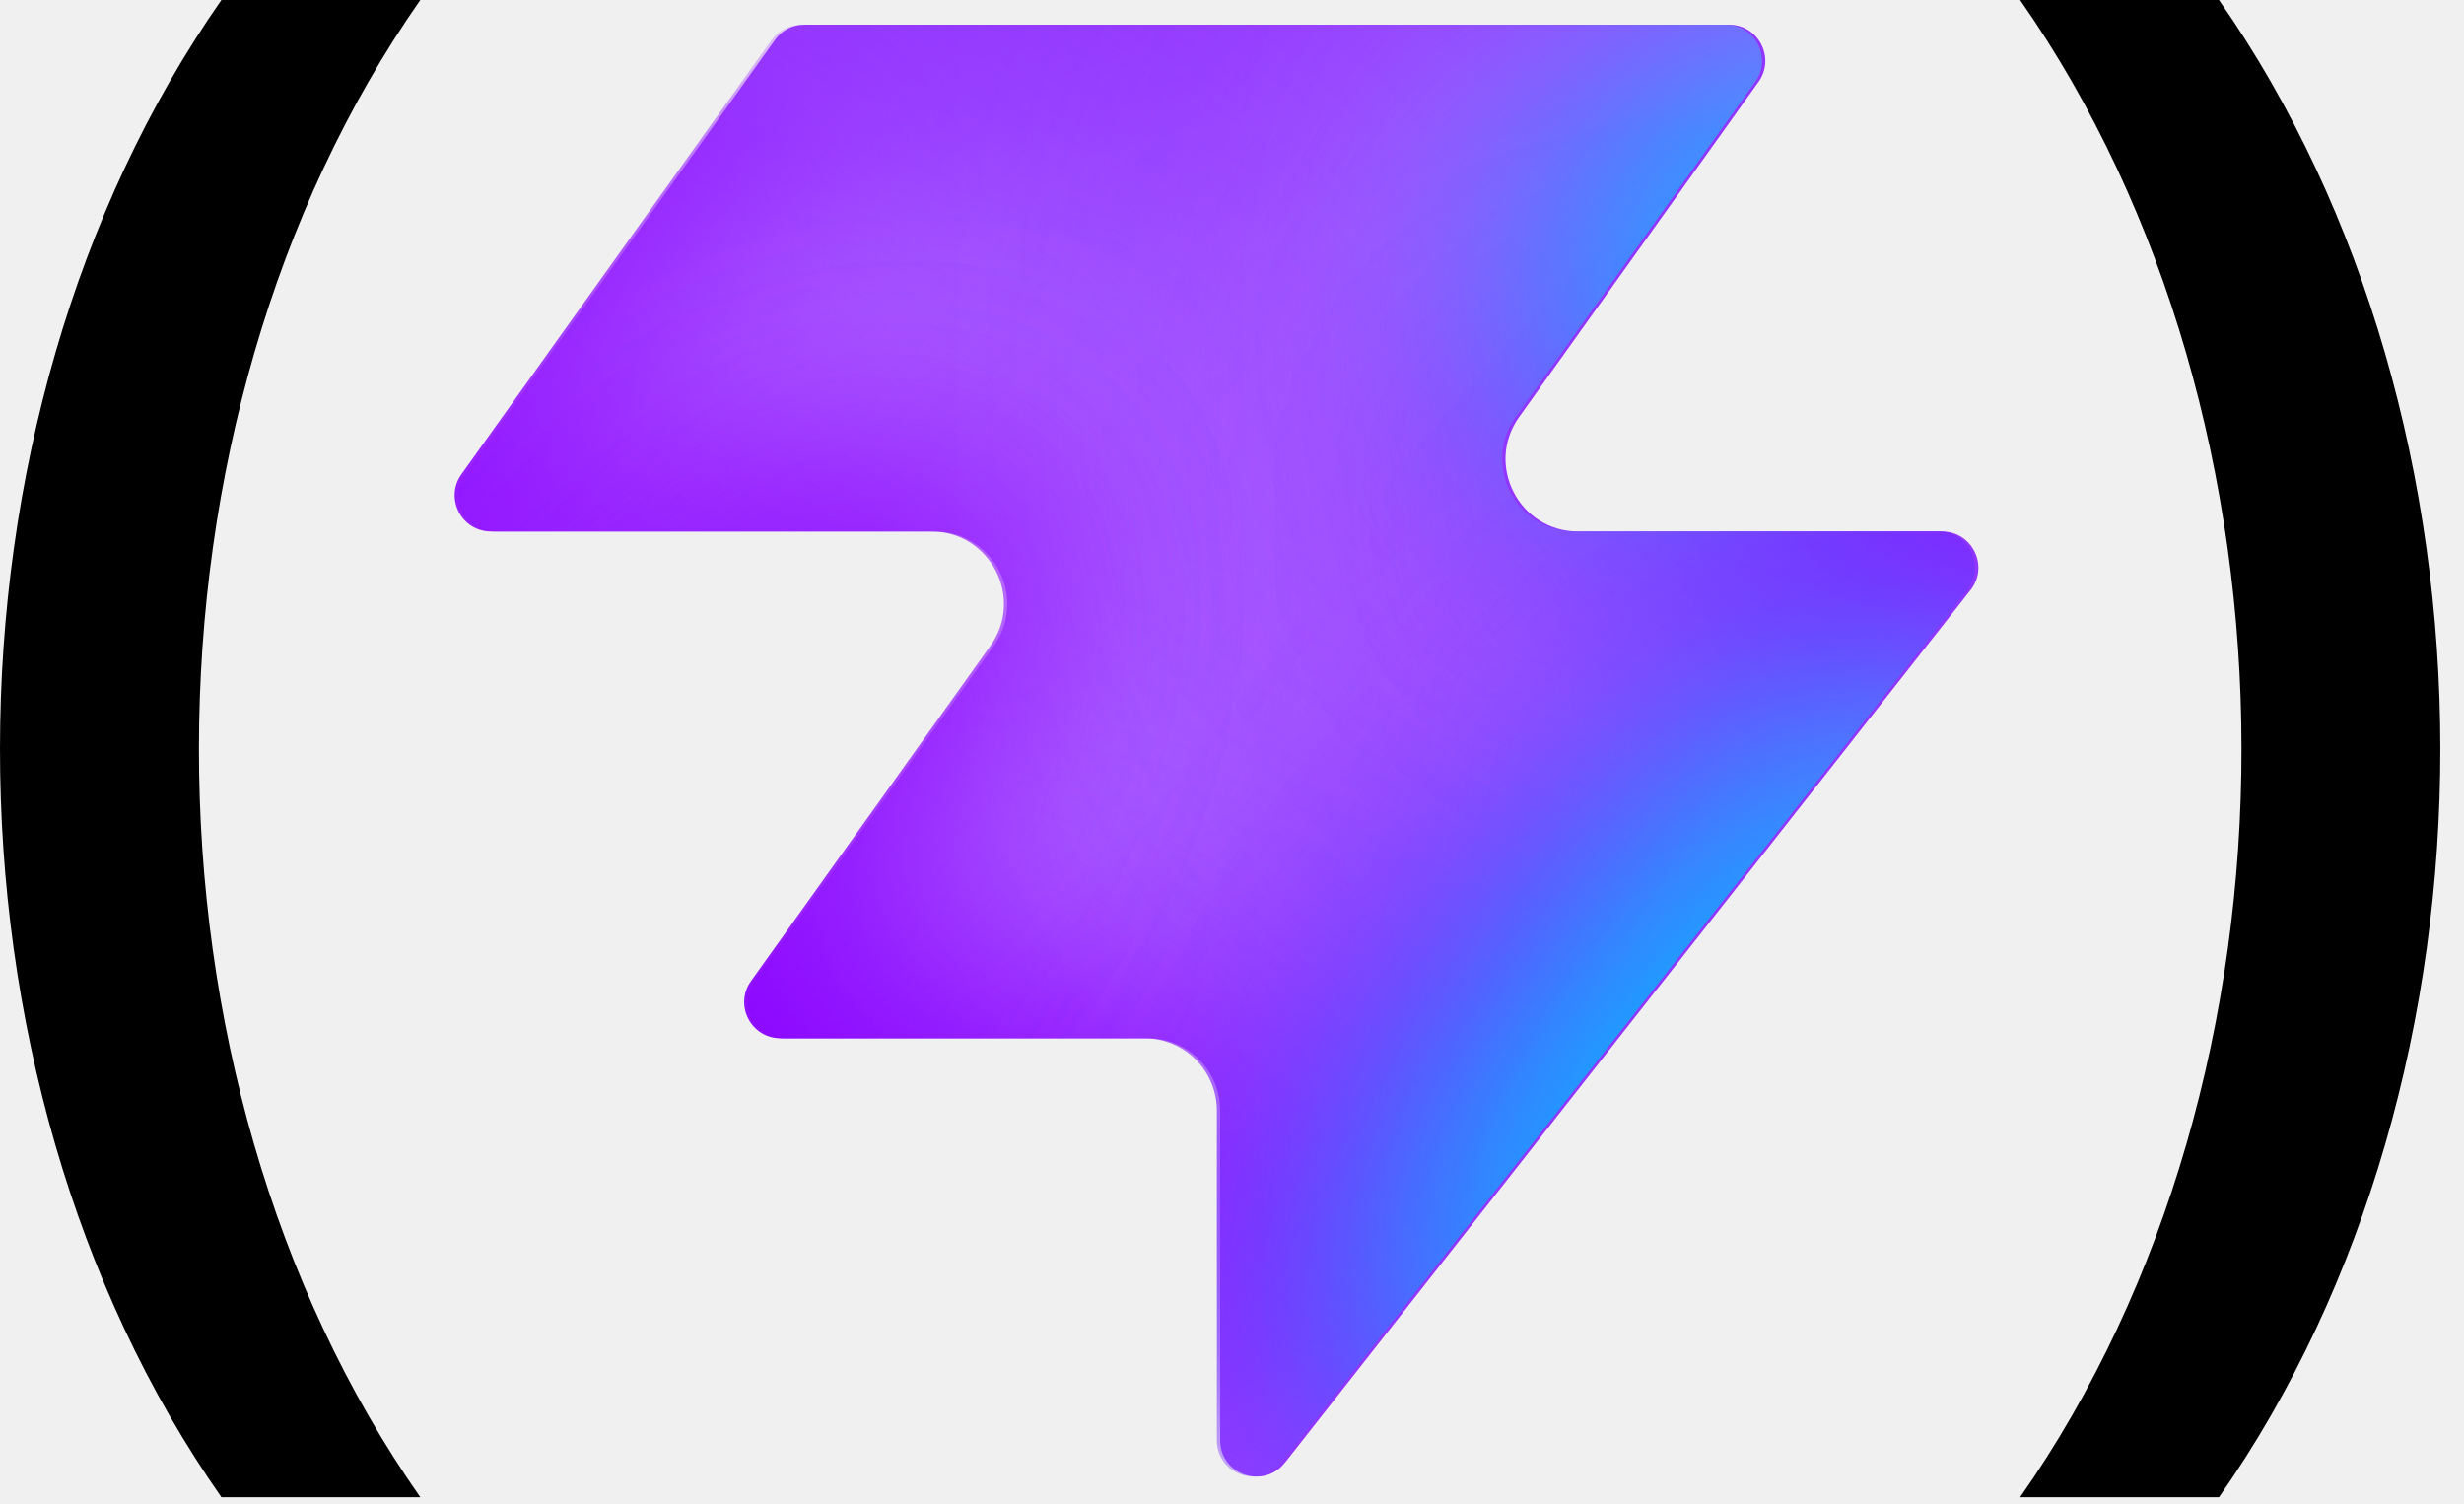
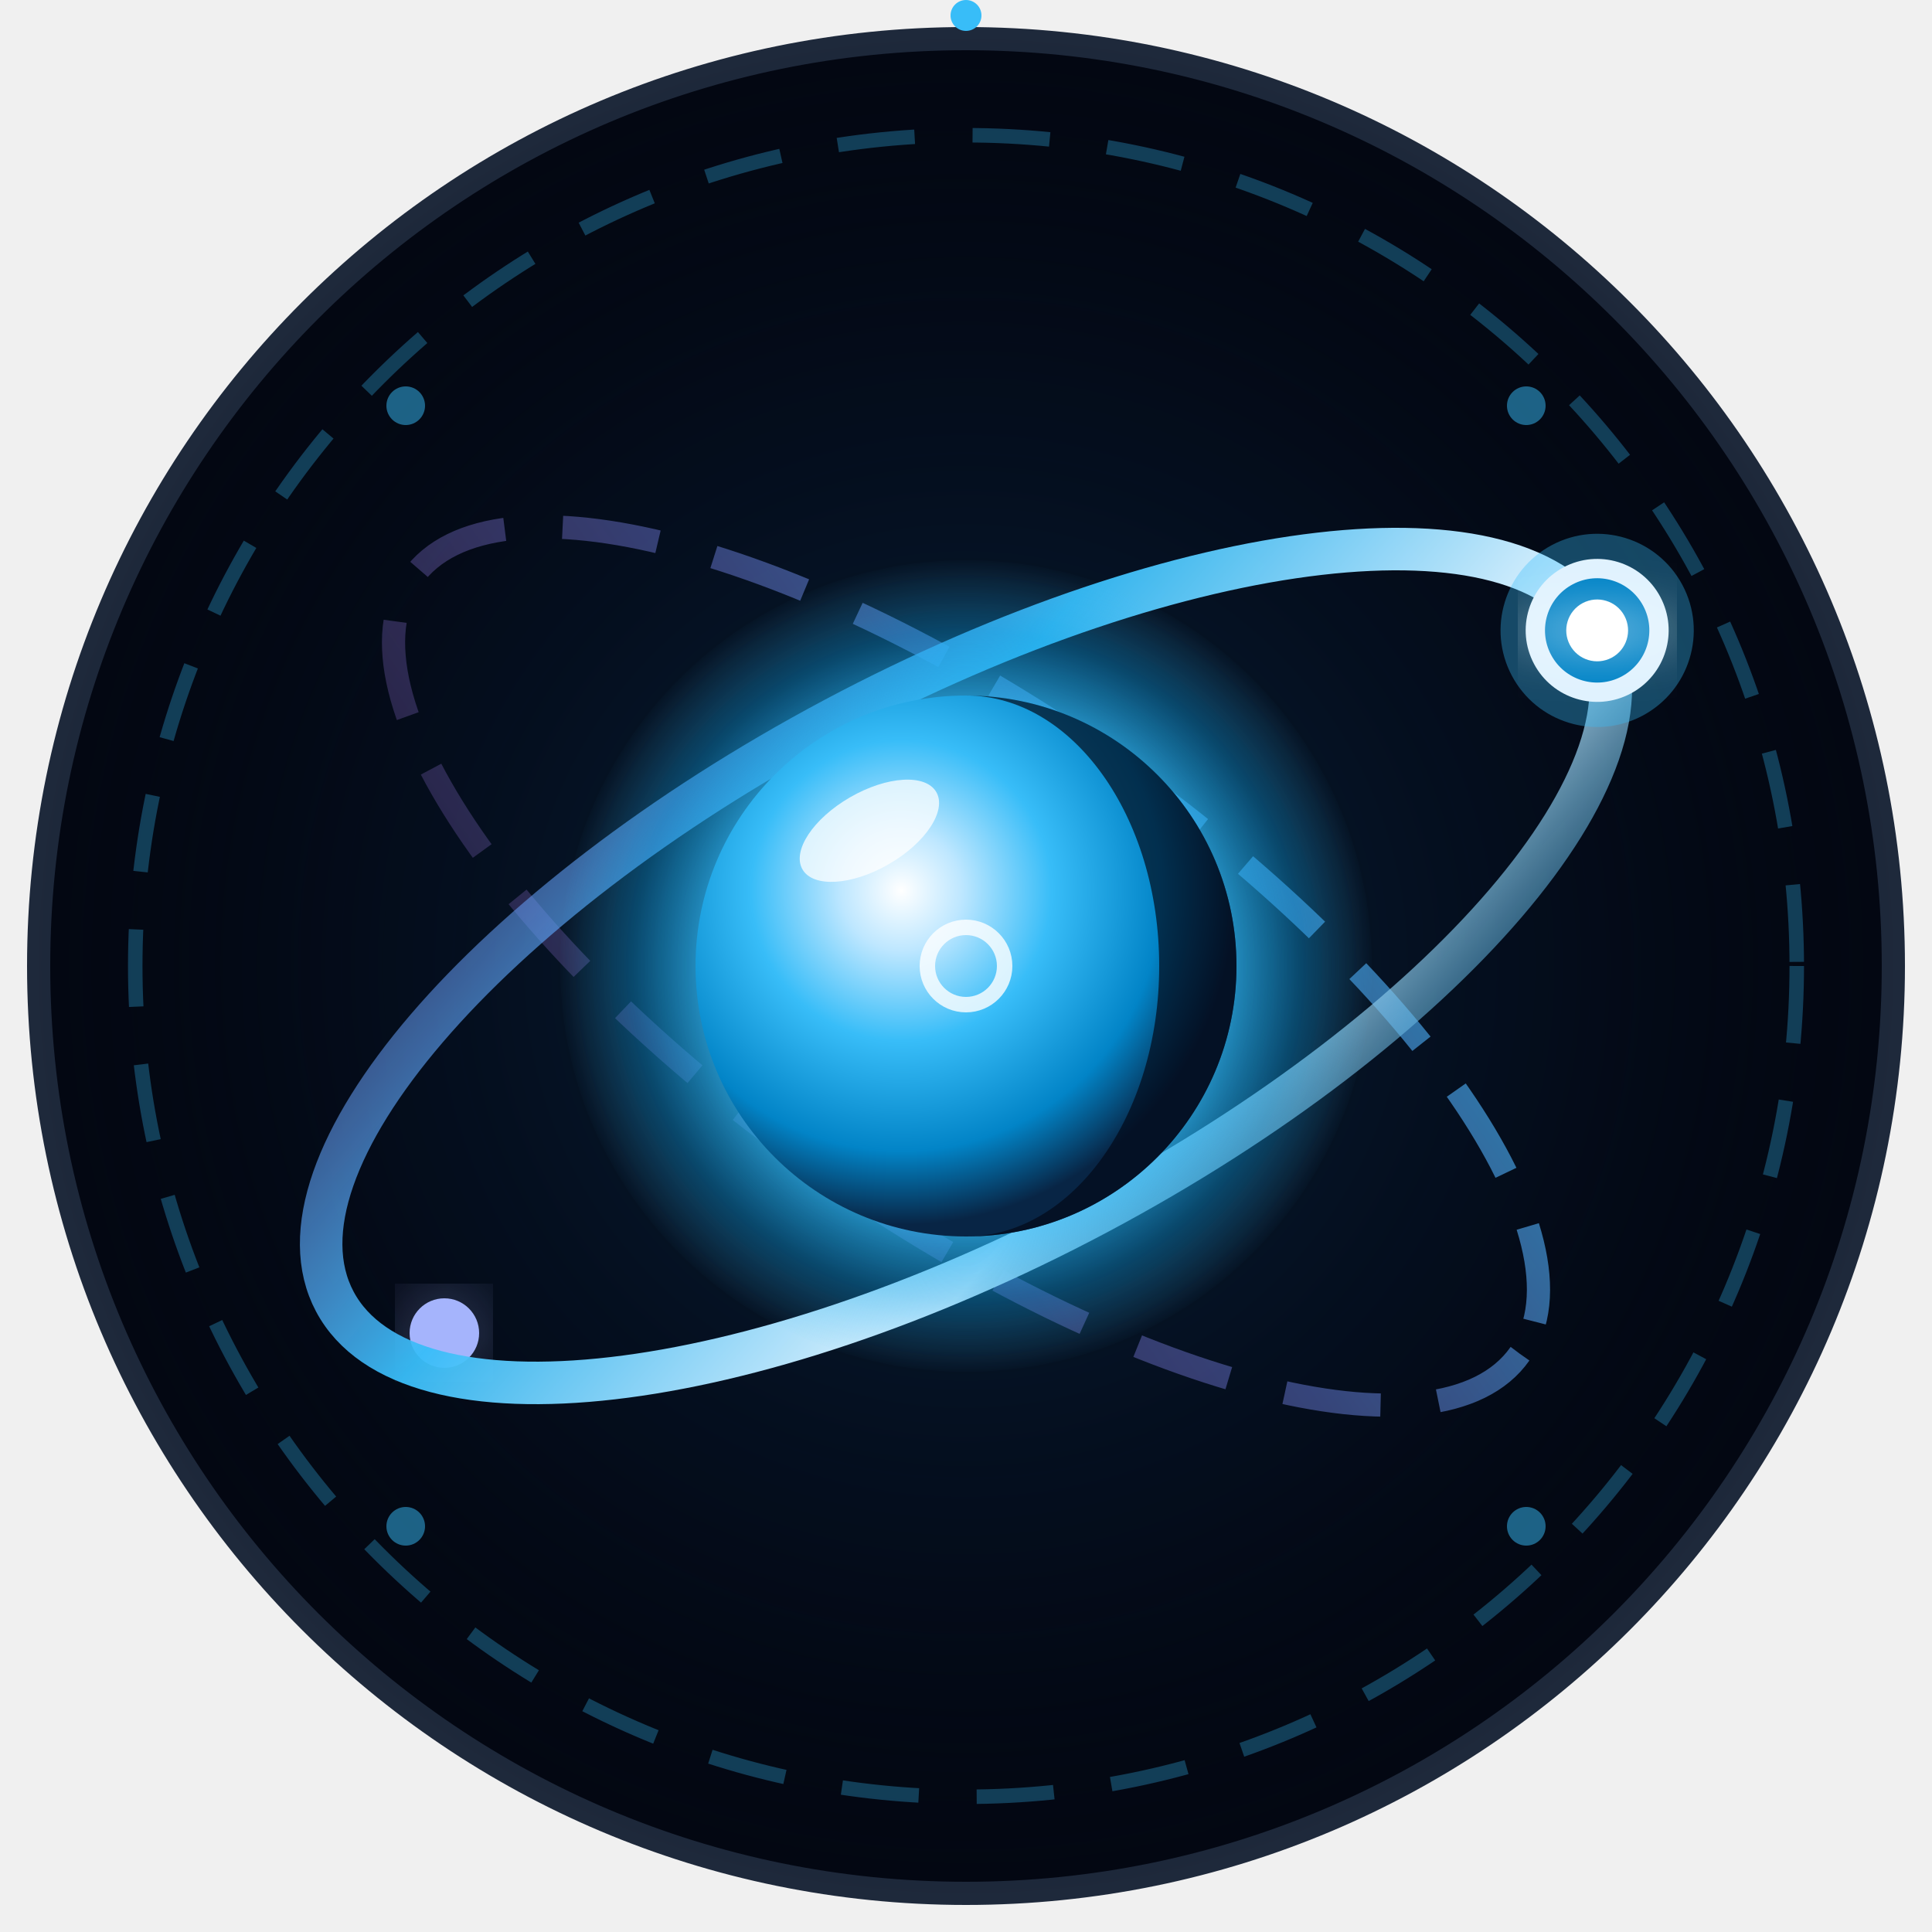
- <svg xmlns="http://www.w3.org/2000/svg" width="77" height="47" fill="none" aria-labelledby="vite-logo-title" viewBox="0 0 77 47">
-   <style>.parenthesis{fill:#000}@media (prefers-color-scheme:dark){.parenthesis{fill:#fff}}</style>
-   <path fill="#9135ff" d="M40.151 45.71c-.663.844-2.02.374-2.02-.699V34.708a2.26 2.26 0 0 0-2.262-2.262H24.493c-.92 0-1.457-1.04-.92-1.788l7.479-10.471c1.07-1.498 0-3.578-1.842-3.578H15.443c-.92 0-1.456-1.04-.92-1.788l9.696-13.576c.213-.297.556-.474.92-.474h28.894c.92 0 1.456 1.04.92 1.788l-7.48 10.472c-1.07 1.497 0 3.578 1.842 3.578h11.376c.944 0 1.474 1.087.89 1.83L40.153 45.712z" />
-   <mask id="a" width="48" height="47" x="14" y="0" maskUnits="userSpaceOnUse" style="mask-type:alpha">
-     <path fill="#000" d="M40.047 45.71c-.663.843-2.02.374-2.02-.699V34.708a2.26 2.26 0 0 0-2.262-2.262H24.389c-.92 0-1.457-1.04-.92-1.788l7.479-10.472c1.07-1.497 0-3.578-1.842-3.578H15.34c-.92 0-1.456-1.04-.92-1.788l9.696-13.575c.213-.297.556-.474.92-.474H53.93c.92 0 1.456 1.04.92 1.788L47.37 13.03c-1.07 1.498 0 3.578 1.842 3.578h11.376c.944 0 1.474 1.088.89 1.831L40.049 45.712z" />
-   </mask>
-   <g mask="url(#a)">
-     <g filter="url(#b)">
-       <ellipse cx="5.508" cy="14.704" fill="#eee6ff" rx="5.508" ry="14.704" transform="rotate(269.814 20.96 11.29)scale(-1 1)" />
-     </g>
-     <g filter="url(#c)">
-       <ellipse cx="10.399" cy="29.851" fill="#eee6ff" rx="10.399" ry="29.851" transform="rotate(89.814 -16.902 -8.275)scale(1 -1)" />
-     </g>
-     <g filter="url(#d)">
-       <ellipse cx="5.508" cy="30.487" fill="#8900ff" rx="5.508" ry="30.487" transform="rotate(89.814 -19.197 -7.127)scale(1 -1)" />
-     </g>
-     <g filter="url(#e)">
-       <ellipse cx="5.508" cy="30.599" fill="#8900ff" rx="5.508" ry="30.599" transform="rotate(89.814 -25.928 4.177)scale(1 -1)" />
-     </g>
-     <g filter="url(#f)">
-       <ellipse cx="5.508" cy="30.599" fill="#8900ff" rx="5.508" ry="30.599" transform="rotate(89.814 -25.738 5.52)scale(1 -1)" />
-     </g>
-     <g filter="url(#g)">
-       <ellipse cx="14.072" cy="22.078" fill="#eee6ff" rx="14.072" ry="22.078" transform="rotate(93.35 31.245 55.578)scale(-1 1)" />
-     </g>
-     <g filter="url(#h)">
-       <ellipse cx="3.47" cy="21.501" fill="#8900ff" rx="3.47" ry="21.501" transform="rotate(89.009 35.419 55.202)scale(-1 1)" />
-     </g>
-     <g filter="url(#i)">
-       <ellipse cx="3.47" cy="21.501" fill="#8900ff" rx="3.47" ry="21.501" transform="rotate(89.009 35.419 55.202)scale(-1 1)" />
-     </g>
-     <g filter="url(#j)">
-       <ellipse cx="14.592" cy="9.743" fill="#8900ff" rx="4.407" ry="29.108" transform="rotate(39.51 14.592 9.743)" />
-     </g>
-     <g filter="url(#k)">
-       <ellipse cx="61.728" cy="-5.321" fill="#8900ff" rx="4.407" ry="29.108" transform="rotate(37.892 61.728 -5.32)" />
-     </g>
-     <g filter="url(#l)">
-       <ellipse cx="55.618" cy="7.104" fill="#00c2ff" rx="5.971" ry="9.665" transform="rotate(37.892 55.618 7.104)" />
-     </g>
-     <g filter="url(#m)">
-       <ellipse cx="12.326" cy="39.103" fill="#8900ff" rx="4.407" ry="29.108" transform="rotate(37.892 12.326 39.103)" />
-     </g>
-     <g filter="url(#n)">
-       <ellipse cx="12.326" cy="39.103" fill="#8900ff" rx="4.407" ry="29.108" transform="rotate(37.892 12.326 39.103)" />
-     </g>
-     <g filter="url(#o)">
-       <ellipse cx="49.857" cy="30.678" fill="#8900ff" rx="4.407" ry="29.108" transform="rotate(37.892 49.857 30.678)" />
-     </g>
-     <g filter="url(#p)">
-       <ellipse cx="52.623" cy="33.171" fill="#00c2ff" rx="5.971" ry="15.297" transform="rotate(37.892 52.623 33.17)" />
-     </g>
-   </g>
-   <path d="M6.919 0c-9.198 13.166-9.252 33.575 0 46.789h6.215c-9.25-13.214-9.196-33.623 0-46.789zm62.424 0h-6.215c9.198 13.166 9.252 33.575 0 46.789h6.215c9.25-13.214 9.196-33.623 0-46.789" class="parenthesis" />
+ <svg xmlns="http://www.w3.org/2000/svg" viewBox="0 0 100 100" width="100%" height="100%">
  <defs>
-     <filter id="b" width="60.045" height="41.654" x="-5.564" y="16.92" color-interpolation-filters="sRGB" filterUnits="userSpaceOnUse">
-       <feFlood flood-opacity="0" result="BackgroundImageFix" />
-       <feBlend in="SourceGraphic" in2="BackgroundImageFix" result="shape" />
-       <feGaussianBlur result="effect1_foregroundBlur_2002_17286" stdDeviation="7.659" />
-     </filter>
-     <filter id="c" width="90.34" height="51.437" x="-40.407" y="-6.762" color-interpolation-filters="sRGB" filterUnits="userSpaceOnUse">
-       <feFlood flood-opacity="0" result="BackgroundImageFix" />
-       <feBlend in="SourceGraphic" in2="BackgroundImageFix" result="shape" />
-       <feGaussianBlur result="effect1_foregroundBlur_2002_17286" stdDeviation="7.659" />
-     </filter>
-     <filter id="d" width="79.355" height="29.4" x="-35.435" y="2.801" color-interpolation-filters="sRGB" filterUnits="userSpaceOnUse">
-       <feFlood flood-opacity="0" result="BackgroundImageFix" />
-       <feBlend in="SourceGraphic" in2="BackgroundImageFix" result="shape" />
-       <feGaussianBlur result="effect1_foregroundBlur_2002_17286" stdDeviation="4.596" />
-     </filter>
-     <filter id="e" width="79.579" height="29.4" x="-30.84" y="20.8" color-interpolation-filters="sRGB" filterUnits="userSpaceOnUse">
-       <feFlood flood-opacity="0" result="BackgroundImageFix" />
-       <feBlend in="SourceGraphic" in2="BackgroundImageFix" result="shape" />
-       <feGaussianBlur result="effect1_foregroundBlur_2002_17286" stdDeviation="4.596" />
-     </filter>
-     <filter id="f" width="79.579" height="29.4" x="-29.307" y="21.949" color-interpolation-filters="sRGB" filterUnits="userSpaceOnUse">
-       <feFlood flood-opacity="0" result="BackgroundImageFix" />
-       <feBlend in="SourceGraphic" in2="BackgroundImageFix" result="shape" />
-       <feGaussianBlur result="effect1_foregroundBlur_2002_17286" stdDeviation="4.596" />
-     </filter>
-     <filter id="g" width="74.749" height="58.852" x="29.961" y="-17.13" color-interpolation-filters="sRGB" filterUnits="userSpaceOnUse">
-       <feFlood flood-opacity="0" result="BackgroundImageFix" />
-       <feBlend in="SourceGraphic" in2="BackgroundImageFix" result="shape" />
-       <feGaussianBlur result="effect1_foregroundBlur_2002_17286" stdDeviation="7.659" />
-     </filter>
-     <filter id="h" width="61.377" height="25.362" x="37.754" y="3.055" color-interpolation-filters="sRGB" filterUnits="userSpaceOnUse">
-       <feFlood flood-opacity="0" result="BackgroundImageFix" />
-       <feBlend in="SourceGraphic" in2="BackgroundImageFix" result="shape" />
-       <feGaussianBlur result="effect1_foregroundBlur_2002_17286" stdDeviation="4.596" />
-     </filter>
-     <filter id="i" width="61.377" height="25.362" x="37.754" y="3.055" color-interpolation-filters="sRGB" filterUnits="userSpaceOnUse">
-       <feFlood flood-opacity="0" result="BackgroundImageFix" />
-       <feBlend in="SourceGraphic" in2="BackgroundImageFix" result="shape" />
-       <feGaussianBlur result="effect1_foregroundBlur_2002_17286" stdDeviation="4.596" />
-     </filter>
-     <filter id="j" width="56.045" height="63.649" x="-13.43" y="-22.082" color-interpolation-filters="sRGB" filterUnits="userSpaceOnUse">
-       <feFlood flood-opacity="0" result="BackgroundImageFix" />
-       <feBlend in="SourceGraphic" in2="BackgroundImageFix" result="shape" />
-       <feGaussianBlur result="effect1_foregroundBlur_2002_17286" stdDeviation="4.596" />
-     </filter>
-     <filter id="k" width="54.814" height="64.646" x="34.321" y="-37.644" color-interpolation-filters="sRGB" filterUnits="userSpaceOnUse">
-       <feFlood flood-opacity="0" result="BackgroundImageFix" />
-       <feBlend in="SourceGraphic" in2="BackgroundImageFix" result="shape" />
-       <feGaussianBlur result="effect1_foregroundBlur_2002_17286" stdDeviation="4.596" />
-     </filter>
-     <filter id="l" width="33.541" height="35.313" x="38.847" y="-10.552" color-interpolation-filters="sRGB" filterUnits="userSpaceOnUse">
-       <feFlood flood-opacity="0" result="BackgroundImageFix" />
-       <feBlend in="SourceGraphic" in2="BackgroundImageFix" result="shape" />
-       <feGaussianBlur result="effect1_foregroundBlur_2002_17286" stdDeviation="4.596" />
-     </filter>
-     <filter id="m" width="54.814" height="64.646" x="-15.081" y="6.78" color-interpolation-filters="sRGB" filterUnits="userSpaceOnUse">
-       <feFlood flood-opacity="0" result="BackgroundImageFix" />
-       <feBlend in="SourceGraphic" in2="BackgroundImageFix" result="shape" />
-       <feGaussianBlur result="effect1_foregroundBlur_2002_17286" stdDeviation="4.596" />
-     </filter>
-     <filter id="n" width="54.814" height="64.646" x="-15.081" y="6.78" color-interpolation-filters="sRGB" filterUnits="userSpaceOnUse">
-       <feFlood flood-opacity="0" result="BackgroundImageFix" />
-       <feBlend in="SourceGraphic" in2="BackgroundImageFix" result="shape" />
-       <feGaussianBlur result="effect1_foregroundBlur_2002_17286" stdDeviation="4.596" />
-     </filter>
-     <filter id="o" width="54.814" height="64.646" x="22.45" y="-1.645" color-interpolation-filters="sRGB" filterUnits="userSpaceOnUse">
-       <feFlood flood-opacity="0" result="BackgroundImageFix" />
-       <feBlend in="SourceGraphic" in2="BackgroundImageFix" result="shape" />
-       <feGaussianBlur result="effect1_foregroundBlur_2002_17286" stdDeviation="4.596" />
-     </filter>
-     <filter id="p" width="39.409" height="43.623" x="32.919" y="11.36" color-interpolation-filters="sRGB" filterUnits="userSpaceOnUse">
-       <feFlood flood-opacity="0" result="BackgroundImageFix" />
-       <feBlend in="SourceGraphic" in2="BackgroundImageFix" result="shape" />
-       <feGaussianBlur result="effect1_foregroundBlur_2002_17286" stdDeviation="4.596" />
+     <radialGradient id="spaceAtmosphere" cx="50%" cy="50%" r="50%">
+       <stop offset="0%" stop-color="#0e2a47" stop-opacity="0.8" />
+       <stop offset="60%" stop-color="#051326" stop-opacity="0.5" />
+       <stop offset="100%" stop-color="#020813" stop-opacity="0" />
+     </radialGradient>
+     <radialGradient id="corePlanet" cx="38%" cy="36%" r="62%">
+       <stop offset="0%" stop-color="#FFFFFF" />
+       <stop offset="18%" stop-color="#BEE7FF" />
+       <stop offset="45%" stop-color="#38BDF8" />
+       <stop offset="78%" stop-color="#0284C7" />
+       <stop offset="100%" stop-color="#082545" />
+     </radialGradient>
+     <radialGradient id="coronaGlow" cx="50%" cy="50%" r="50%">
+       <stop offset="60%" stop-color="#38BDF8" stop-opacity="0.85" />
+       <stop offset="82%" stop-color="#0EA5E9" stop-opacity="0.35" />
+       <stop offset="100%" stop-color="#38BDF8" stop-opacity="0" />
+     </radialGradient>
+     <linearGradient id="orbitGradPrimary" x1="0%" y1="0%" x2="100%" y2="100%">
+       <stop offset="0%" stop-color="#818CF8" stop-opacity="0.3" />
+       <stop offset="35%" stop-color="#38BDF8" stop-opacity="0.95" />
+       <stop offset="70%" stop-color="#E0F2FE" stop-opacity="1" />
+       <stop offset="100%" stop-color="#0284C7" stop-opacity="0.2" />
+     </linearGradient>
+     <linearGradient id="orbitGradSecondary" x1="100%" y1="0%" x2="0%" y2="100%">
+       <stop offset="0%" stop-color="#38BDF8" stop-opacity="0.7" />
+       <stop offset="50%" stop-color="#818CF8" stop-opacity="0.4" />
+       <stop offset="100%" stop-color="#C084FC" stop-opacity="0.15" />
+     </linearGradient>
+     <linearGradient id="scopeLineGrad" x1="0%" y1="0%" x2="100%" y2="100%">
+       <stop offset="0%" stop-color="#38BDF8" />
+       <stop offset="100%" stop-color="#818CF8" />
+     </linearGradient>
+     <filter id="neonGlow" x="-20%" y="-20%" width="140%" height="140%">
+       <feGaussianBlur stdDeviation="2.5" result="blur" />
+       <feMerge>
+         <feMergeNode in="blur" />
+         <feMergeNode in="SourceGraphic" />
+       </feMerge>
    </filter>
  </defs>
+   <circle cx="50" cy="50" r="48" fill="#030712" stroke="#1E293B" stroke-width="1.2" />
+   <circle cx="50" cy="50" r="48" fill="url(#spaceAtmosphere)" />
+   <circle cx="50" cy="50" r="43" fill="none" stroke="#38BDF8" stroke-width="0.75" stroke-opacity="0.3" stroke-dasharray="4 3" />
+   <line x1="50" y1="5" x2="50" y2="14" stroke="url(#scopeLineGrad)" stroke-width="2" stroke-linecap="round" />
+   <line x1="50" y1="86" x2="50" y2="95" stroke="url(#scopeLineGrad)" stroke-width="2" stroke-linecap="round" />
+   <line x1="5" y1="50" x2="14" y2="50" stroke="url(#scopeLineGrad)" stroke-width="2" stroke-linecap="round" />
+   <line x1="86" y1="50" x2="95" y2="50" stroke="url(#scopeLineGrad)" stroke-width="2" stroke-linecap="round" />
+   <circle cx="21" cy="21" r="1" fill="#38BDF8" fill-opacity="0.5" />
+   <circle cx="79" cy="21" r="1" fill="#38BDF8" fill-opacity="0.5" />
+   <circle cx="21" cy="79" r="1" fill="#38BDF8" fill-opacity="0.5" />
+   <circle cx="79" cy="79" r="1" fill="#38BDF8" fill-opacity="0.5" />
+   <ellipse cx="50" cy="50" rx="35" ry="13" fill="none" stroke="url(#orbitGradSecondary)" stroke-width="1.2" stroke-dasharray="5 3" transform="rotate(35 50 50)" />
+   <circle cx="23" cy="69" r="1.8" fill="#A5B4FC" filter="url(#neonGlow)" />
+   <ellipse cx="50" cy="50" rx="37" ry="14.5" fill="none" stroke="url(#orbitGradPrimary)" stroke-width="2.2" transform="rotate(-28 50 50)" />
+   <circle cx="50" cy="50" r="21" fill="url(#coronaGlow)" />
+   <circle cx="50" cy="50" r="14" fill="url(#corePlanet)" />
+   <path d="M 50 36 A 14 14 0 0 1 50 64 A 10 14 0 0 0 50 36 Z" fill="#020817" fill-opacity="0.68" />
+   <ellipse cx="45" cy="43" rx="4" ry="2" fill="#FFFFFF" fill-opacity="0.75" transform="rotate(-30 45 43)" />
+   <g transform="rotate(-28 50 50)">
+     <circle cx="87" cy="50" r="5" fill="#38BDF8" fill-opacity="0.35" />
+     <circle cx="87" cy="50" r="3.2" fill="#0284C7" stroke="#E0F2FE" stroke-width="1" />
+     <circle cx="87" cy="50" r="1.6" fill="#FFFFFF" filter="url(#neonGlow)" />
+   </g>
+   <circle cx="50" cy="50" r="2" fill="none" stroke="#FFFFFF" stroke-width="0.8" stroke-opacity="0.8" />
+   <circle cx="50" cy="0.8" r="0.8" fill="#38BDF8" />
</svg>
